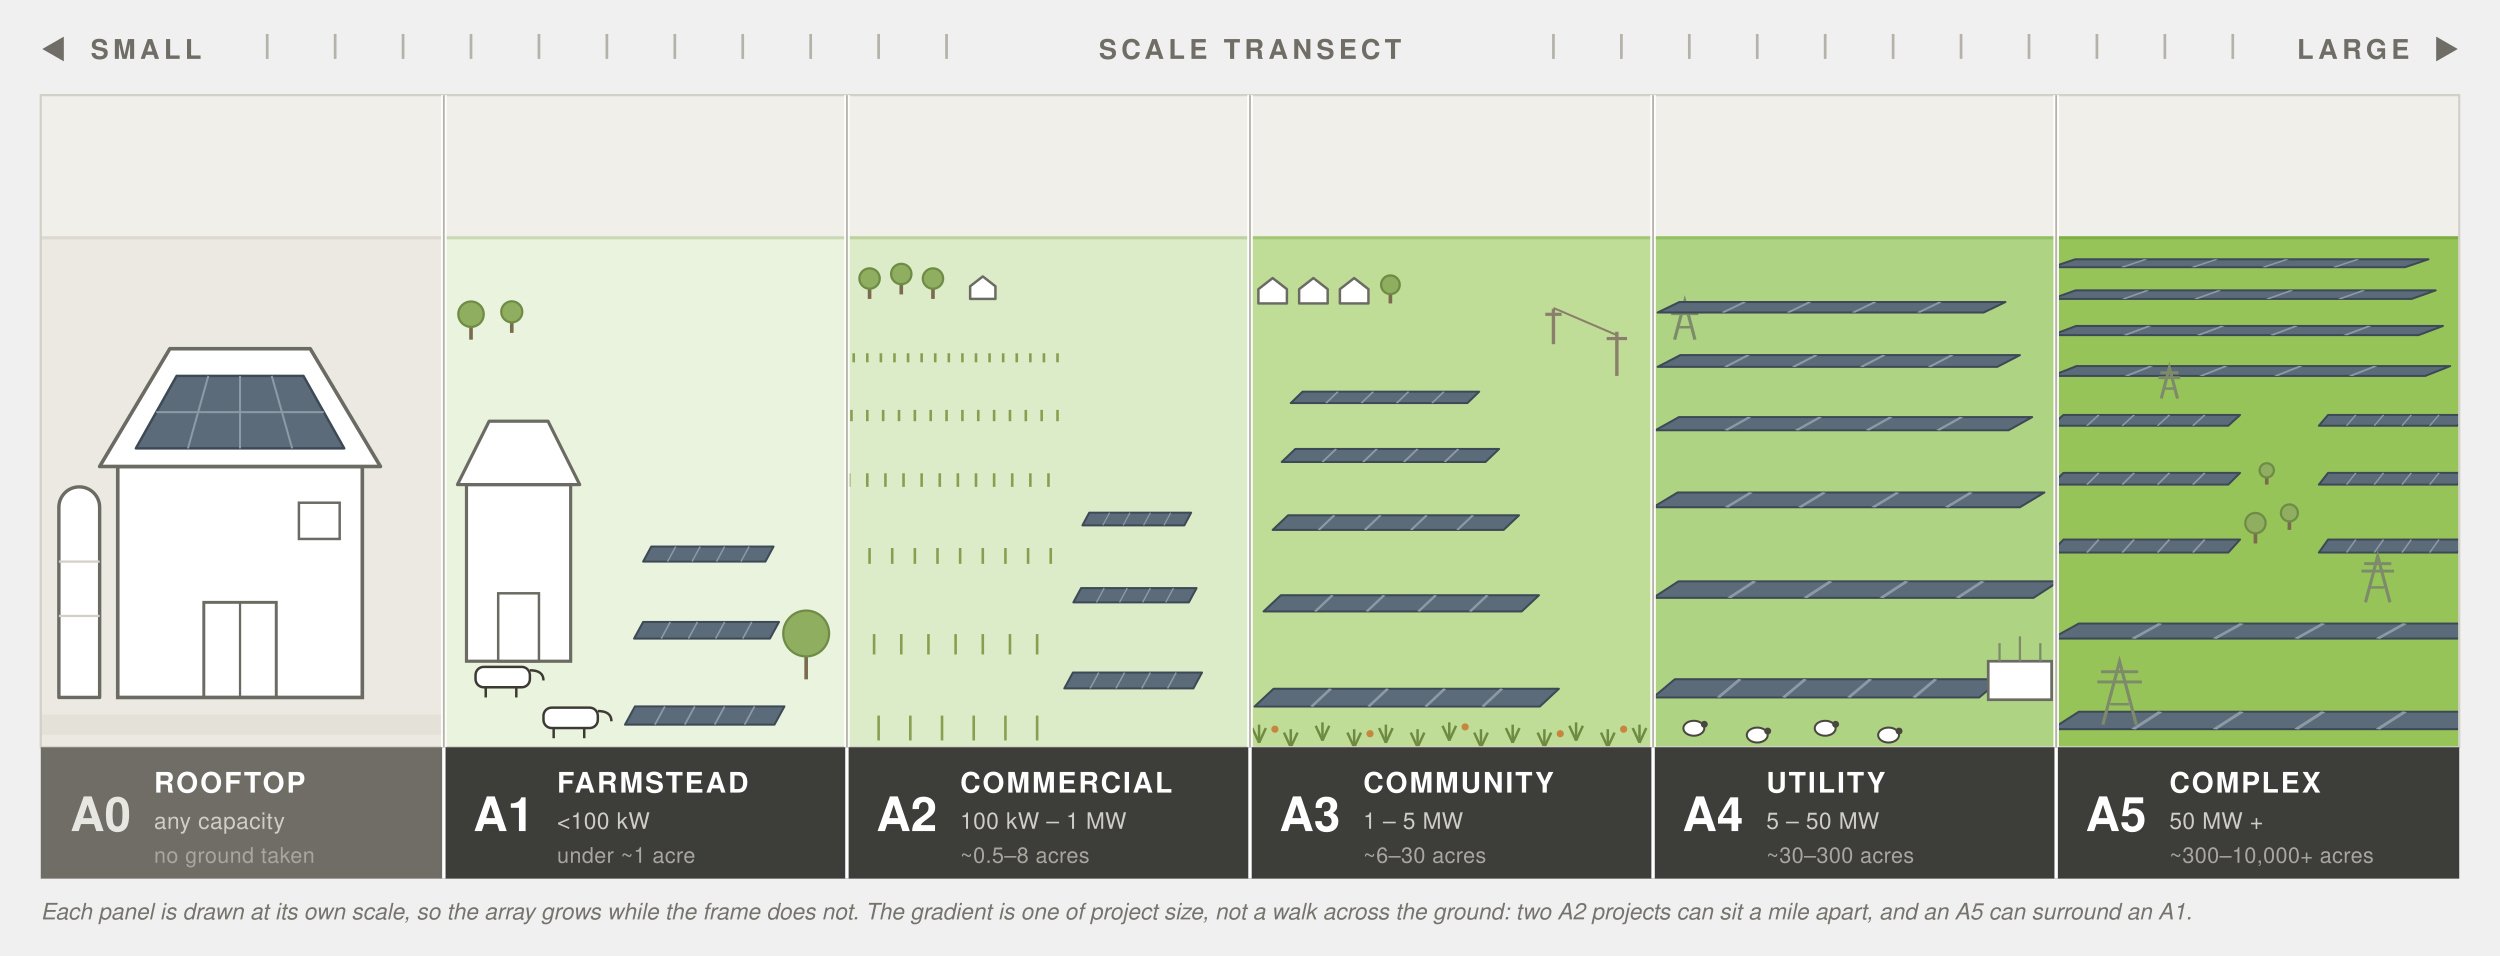
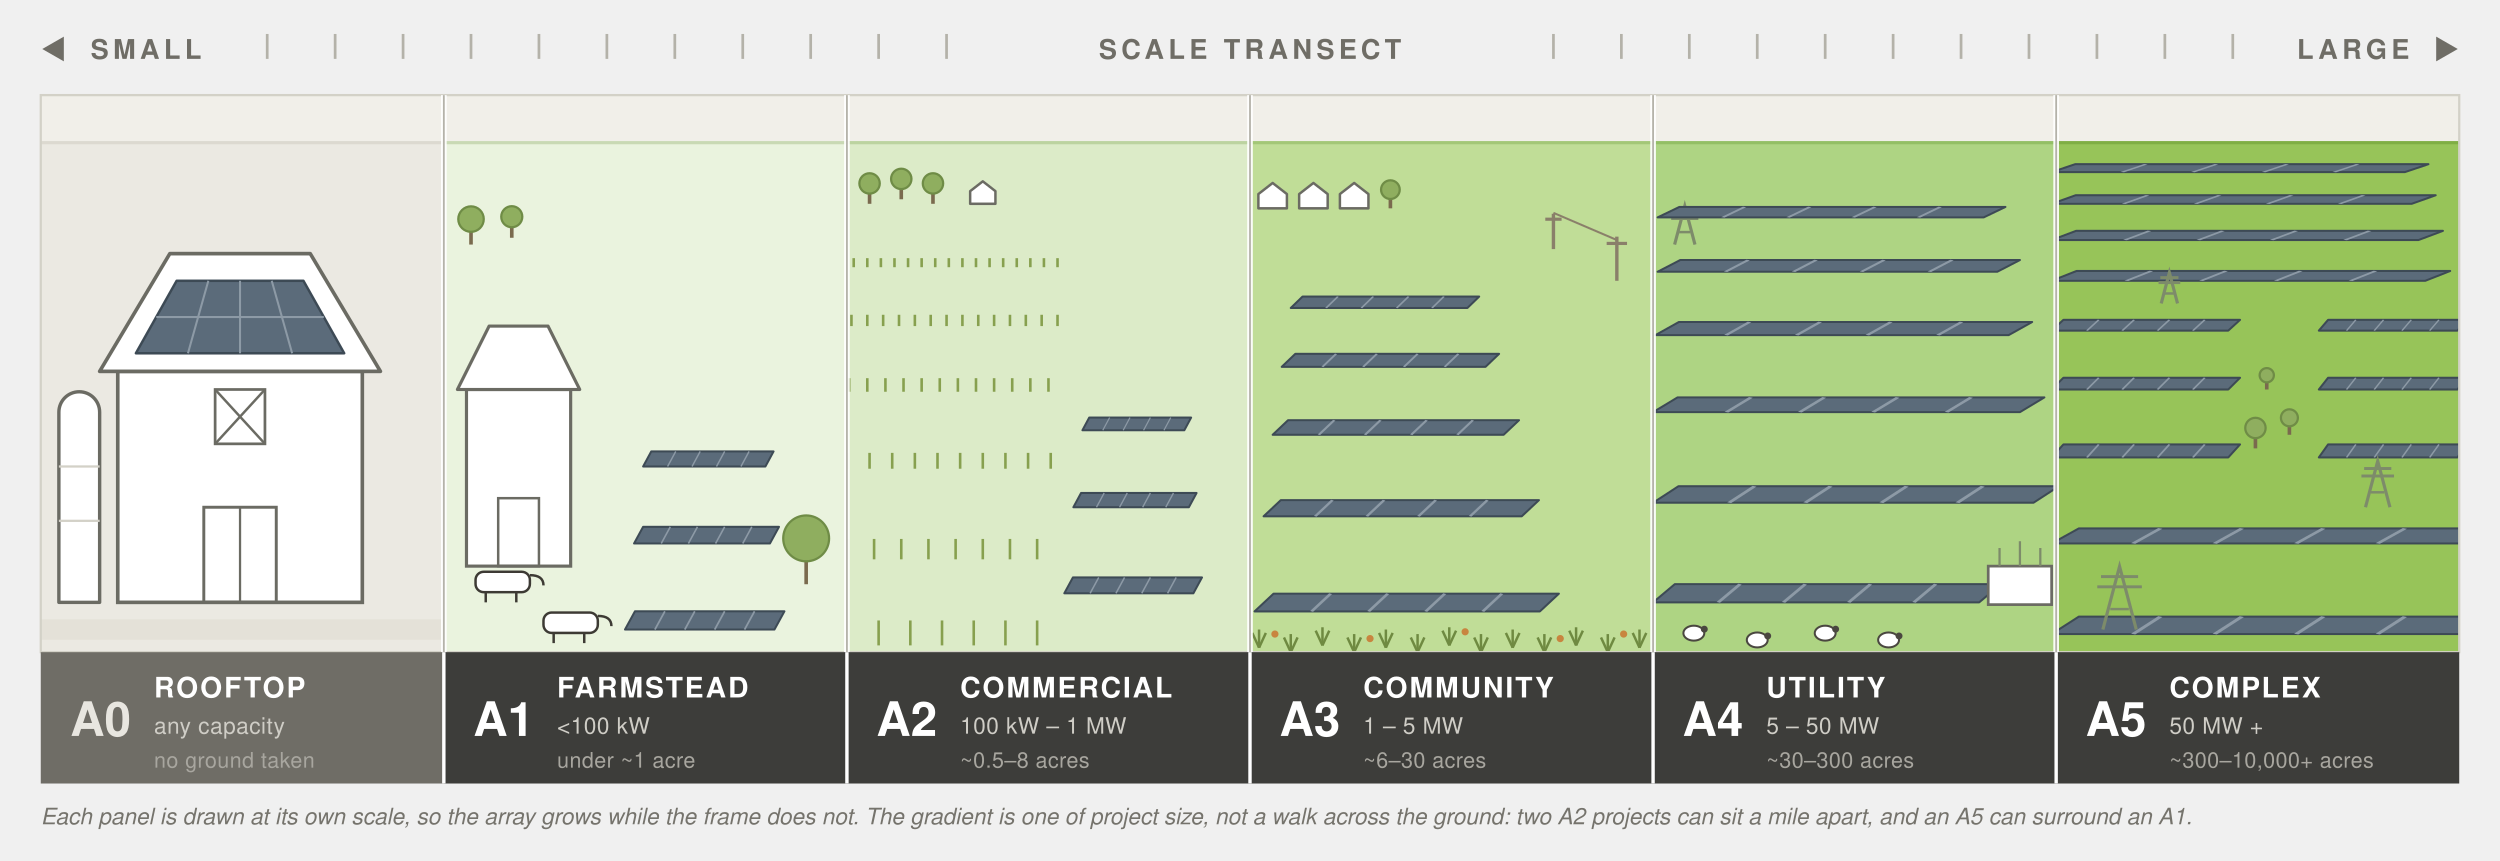
- <svg xmlns="http://www.w3.org/2000/svg" width="1104" height="422" viewBox="0 0 1104 422" role="img">
+ <svg xmlns="http://www.w3.org/2000/svg" width="1104" height="380" viewBox="0 0 1104 380" role="img">
  <style>
text{font-family:ui-sans-serif,system-ui,-apple-system,"Segoe UI",Helvetica,Arial,sans-serif}
.hd{font-size:12px;font-weight:700;letter-spacing:.16em;fill:#6f6d66}
.cd{font-size:21px;font-weight:700;fill:#ffffff}
.cd0{font-size:21px;font-weight:700;fill:#e8e6e0}
.nm{font-size:12.5px;font-weight:700;letter-spacing:.07em;fill:#ffffff}
.ca{font-size:10px;letter-spacing:.02em;fill:#cfcdc6}
.ac{font-size:9.5px;letter-spacing:.02em;fill:#a8a69f}
.ft{font-size:10px;font-style:italic;fill:#75736c}
</style>
  <defs>
    <g id="row">
      <polygon points="0,0 60,0 64,-7 4,-7" fill="#5b6b7a" stroke="#3d4a55" stroke-width="0.9" stroke-linejoin="round" vector-effect="non-scaling-stroke" />
      <g stroke="#8d9aa6" stroke-width="0.7" vector-effect="non-scaling-stroke">
        <path d="M12,0 L16,-7 M24,0 L28,-7 M36,0 L40,-7 M48,0 L52,-7" />
      </g>
    </g>
    <g id="tree">
      <line x1="0" y1="0" x2="0" y2="-10" stroke="#7a6a4e" stroke-width="1.6" vector-effect="non-scaling-stroke" />
      <circle cx="0" cy="-15" r="7.5" fill="#8fae5f" stroke="#6f8c46" stroke-width="1" vector-effect="non-scaling-stroke" />
    </g>
    <g id="house">
      <polygon points="-9,0 -9,-9 0,-16 9,-9 9,0" fill="#ffffff" stroke="#6b6b63" stroke-width="1.1" stroke-linejoin="round" vector-effect="non-scaling-stroke" />
    </g>
    <g id="cow">
      <rect x="-8" y="-9" width="16" height="6" rx="2.4" fill="#ffffff" stroke="#3d3a34" stroke-width="1.1" vector-effect="non-scaling-stroke" />
      <line x1="-5" y1="-3" x2="-5" y2="0" stroke="#3d3a34" stroke-width="1.1" vector-effect="non-scaling-stroke" />
      <line x1="4" y1="-3" x2="4" y2="0" stroke="#3d3a34" stroke-width="1.1" vector-effect="non-scaling-stroke" />
      <path d="M8,-8 q4,0 4,3" fill="none" stroke="#3d3a34" stroke-width="1.1" vector-effect="non-scaling-stroke" />
    </g>
    <g id="sheep">
      <ellipse cx="0" cy="-4" rx="4.2" ry="3" fill="#ffffff" stroke="#4a4740" stroke-width="0.9" vector-effect="non-scaling-stroke" />
      <circle cx="4.2" cy="-5.6" r="1.4" fill="#4a4740" />
    </g>
    <g id="tuft">
      <line x1="0" y1="0" x2="-3" y2="-6.5" stroke="#6f8a41" stroke-width="1.1" vector-effect="non-scaling-stroke" />
      <line x1="0" y1="0" x2="0" y2="-8" stroke="#6f8a41" stroke-width="1.1" vector-effect="non-scaling-stroke" />
      <line x1="0" y1="0" x2="3" y2="-6.5" stroke="#6f8a41" stroke-width="1.1" vector-effect="non-scaling-stroke" />
    </g>
    <g id="pole">
      <line x1="0" y1="0" x2="0" y2="-26" stroke="#8a7f6a" stroke-width="1.5" vector-effect="non-scaling-stroke" />
      <line x1="-6" y1="-22" x2="6" y2="-22" stroke="#8a7f6a" stroke-width="1.4" vector-effect="non-scaling-stroke" />
    </g>
    <g id="tower">
      <path d="M-9,0 L0,-34 L9,0" fill="none" stroke="#7d8b6a" stroke-width="1.4" vector-effect="non-scaling-stroke" />
      <path d="M-12,-23 L12,-23 M-10,-28.5 L10,-28.5" stroke="#7d8b6a" stroke-width="1.3" vector-effect="non-scaling-stroke" />
      <path d="M-5,-11 L5,-11" stroke="#7d8b6a" stroke-width="1.1" vector-effect="non-scaling-stroke" />
    </g>
    <clipPath id="p0">
-       <rect x="18" y="42" width="178" height="288" />
+       <rect x="18" y="42" width="178" height="246" />
    </clipPath>
    <clipPath id="p1">
-       <rect x="196" y="42" width="178" height="288" />
+       <rect x="196" y="42" width="178" height="246" />
    </clipPath>
    <clipPath id="p2">
-       <rect x="374" y="42" width="178" height="288" />
+       <rect x="374" y="42" width="178" height="246" />
    </clipPath>
    <clipPath id="p3">
-       <rect x="552" y="42" width="178" height="288" />
+       <rect x="552" y="42" width="178" height="246" />
    </clipPath>
    <clipPath id="p4">
-       <rect x="730" y="42" width="178" height="288" />
+       <rect x="730" y="42" width="178" height="246" />
    </clipPath>
    <clipPath id="p5">
-       <rect x="908" y="42" width="178" height="288" />
+       <rect x="908" y="42" width="178" height="246" />
    </clipPath>
  </defs>
  <text class="hd" x="18" y="26">◀</text>
  <text class="hd" x="40" y="26">SMALL</text>
  <g stroke="#b4b2a9" stroke-width="1.2">
    <path d="M118,15 v11 M148,15 v11 M178,15 v11 M208,15 v11 M238,15 v11 M268,15 v11 M298,15 v11 M328,15 v11 M358,15 v11 M388,15 v11 M418,15 v11" />
  </g>
  <text class="hd" x="552" y="26" text-anchor="middle">SCALE TRANSECT</text>
  <g stroke="#b4b2a9" stroke-width="1.2">
    <path d="M686,15 v11 M716,15 v11 M746,15 v11 M776,15 v11 M806,15 v11 M836,15 v11 M866,15 v11 M896,15 v11 M926,15 v11 M956,15 v11 M986,15 v11" />
  </g>
  <text class="hd" x="1064" y="26" text-anchor="end">LARGE</text>
  <text class="hd" x="1086" y="26" text-anchor="end">▶</text>
-   <rect x="18" y="42" width="1068" height="63" fill="#F1EFE9" />
+   <rect x="18" y="42" width="1068" height="21" fill="#F1EFE9" />
  <g clip-path="url(#p0)">
-     <rect x="18" y="105" width="178" height="225" fill="#EBE9E2" />
-     <path d="M18,105 h178" stroke="#dcd9d0" stroke-width="1.4" />
-     <path d="M26,308 v-84 a9,9 0 0 1 18,0 v84 z" fill="#ffffff" stroke="#6b6b63" stroke-width="1.5" stroke-linejoin="round" />
-     <path d="M26,248 h18 M26,272 h18" stroke="#d3d1c7" stroke-width="1" />
-     <rect x="52" y="206" width="108" height="102" fill="#ffffff" stroke="#6b6b63" stroke-width="1.6" />
-     <polygon points="44,206 75,154 137,154 168,206" fill="#ffffff" stroke="#6b6b63" stroke-width="1.6" stroke-linejoin="round" />
-     <polygon points="78,166 134,166 152,198 60,198" fill="#5b6b7a" stroke="#3d4a55" stroke-width="1.1" stroke-linejoin="round" />
-     <g stroke="#8d9aa6" stroke-width="0.9">
-       <path d="M92,166 L83,198 M106,166 L106,198 M120,166 L129,198 M69,182 L143,182" />
-     </g>
-     <rect x="90" y="266" width="32" height="42" fill="none" stroke="#6b6b63" stroke-width="1.3" />
-     <line x1="106" y1="266" x2="106" y2="308" stroke="#6b6b63" stroke-width="1" />
-     <rect x="132" y="222" width="18" height="16" fill="none" stroke="#6b6b63" stroke-width="1.1" />
-     <path d="M18,320 h178" stroke="#e4e1d8" stroke-width="9" />
+     <g transform="translate(0,-42)">
+       <rect x="18" y="105" width="178" height="225" fill="#EBE9E2" />
+       <path d="M18,105 h178" stroke="#dcd9d0" stroke-width="1.4" />
+       <path d="M26,308 v-84 a9,9 0 0 1 18,0 v84 z" fill="#ffffff" stroke="#6b6b63" stroke-width="1.5" stroke-linejoin="round" />
+       <path d="M26,248 h18 M26,272 h18" stroke="#d3d1c7" stroke-width="1" />
+       <rect x="52" y="206" width="108" height="102" fill="#ffffff" stroke="#6b6b63" stroke-width="1.6" />
+       <polygon points="44,206 75,154 137,154 168,206" fill="#ffffff" stroke="#6b6b63" stroke-width="1.6" stroke-linejoin="round" />
+       <polygon points="78,166 134,166 152,198 60,198" fill="#5b6b7a" stroke="#3d4a55" stroke-width="1.1" stroke-linejoin="round" />
+       <g stroke="#8d9aa6" stroke-width="0.9">
+         <path d="M92,166 L83,198 M106,166 L106,198 M120,166 L129,198 M69,182 L143,182" />
+       </g>
+       <rect x="90" y="266" width="32" height="42" fill="none" stroke="#6b6b63" stroke-width="1.3" />
+       <line x1="106" y1="266" x2="106" y2="308" stroke="#6b6b63" stroke-width="1" />
+       <rect x="95" y="214" width="22" height="24" fill="none" stroke="#6b6b63" stroke-width="1.2" />
+       <path d="M95,214 L117,238 M117,214 L95,238" stroke="#6b6b63" stroke-width="1.1" fill="none" />
+       <path d="M18,320 h178" stroke="#e4e1d8" stroke-width="9" />
+     </g>
  </g>
  <g clip-path="url(#p1)">
-     <rect x="196" y="105" width="178" height="225" fill="#EAF3DE" />
-     <path d="M196,105 h178" stroke="#c9d9b4" stroke-width="1.4" />
-     <use href="#tree" transform="translate(208,150) scale(0.75)" />
-     <use href="#tree" transform="translate(226,147) scale(0.62)" />
-     <use href="#tree" transform="translate(356,300) scale(1.35)" />
-     <rect x="206" y="214" width="46" height="78" fill="#ffffff" stroke="#6b6b63" stroke-width="1.4" />
-     <polygon points="202,214 216,186 242,186 256,214" fill="#ffffff" stroke="#6b6b63" stroke-width="1.4" stroke-linejoin="round" />
-     <rect x="220" y="262" width="18" height="30" fill="none" stroke="#6b6b63" stroke-width="1.1" />
-     <use href="#row" transform="translate(284,248) scale(0.9,0.95)" />
-     <use href="#row" transform="translate(280,282) scale(1.0,1.05)" />
-     <use href="#row" transform="translate(276,320) scale(1.1,1.15)" />
-     <use href="#cow" transform="translate(222,308) scale(1.5)" />
-     <use href="#cow" transform="translate(252,326) scale(1.5)" />
+     <g transform="translate(0,-42)">
+       <rect x="196" y="105" width="178" height="225" fill="#EAF3DE" />
+       <path d="M196,105 h178" stroke="#c9d9b4" stroke-width="1.4" />
+       <use href="#tree" transform="translate(208,150) scale(0.75)" />
+       <use href="#tree" transform="translate(226,147) scale(0.62)" />
+       <use href="#tree" transform="translate(356,300) scale(1.35)" />
+       <rect x="206" y="214" width="46" height="78" fill="#ffffff" stroke="#6b6b63" stroke-width="1.4" />
+       <polygon points="202,214 216,186 242,186 256,214" fill="#ffffff" stroke="#6b6b63" stroke-width="1.4" stroke-linejoin="round" />
+       <rect x="220" y="262" width="18" height="30" fill="none" stroke="#6b6b63" stroke-width="1.1" />
+       <use href="#row" transform="translate(284,248) scale(0.9,0.95)" />
+       <use href="#row" transform="translate(280,282) scale(1.0,1.05)" />
+       <use href="#row" transform="translate(276,320) scale(1.1,1.15)" />
+       <use href="#cow" transform="translate(222,308) scale(1.5)" />
+       <use href="#cow" transform="translate(252,326) scale(1.5)" />
+     </g>
  </g>
  <g clip-path="url(#p2)">
-     <rect x="374" y="105" width="178" height="225" fill="#DCEBC8" />
-     <path d="M374,105 h178" stroke="#bcd3a0" stroke-width="1.4" />
-     <use href="#tree" transform="translate(384,132) scale(0.6)" />
-     <use href="#tree" transform="translate(398,130) scale(0.6)" />
-     <use href="#tree" transform="translate(412,132) scale(0.6)" />
-     <use href="#house" transform="translate(434,132) scale(0.62)" />
-     <g stroke="#87a04f" stroke-width="1.15">
-       <path d="M377,160 v-4 M383,160 v-4 M389,160 v-4 M395,160 v-4 M401,160 v-4 M407,160 v-4 M413,160 v-4 M419,160 v-4 M425,160 v-4 M431,160 v-4 M437,160 v-4 M443,160 v-4 M449,160 v-4 M455,160 v-4 M461,160 v-4 M467,160 v-4" />
-       <path d="M376,186 v-5 M383,186 v-5 M390,186 v-5 M397,186 v-5 M404,186 v-5 M411,186 v-5 M418,186 v-5 M425,186 v-5 M432,186 v-5 M439,186 v-5 M446,186 v-5 M453,186 v-5 M460,186 v-5 M467,186 v-5" />
-       <path d="M375,215 v-6 M383,215 v-6 M391,215 v-6 M399,215 v-6 M407,215 v-6 M415,215 v-6 M423,215 v-6 M431,215 v-6 M439,215 v-6 M447,215 v-6 M455,215 v-6 M463,215 v-6" />
-       <path d="M374,249 v-7 M384,249 v-7 M394,249 v-7 M404,249 v-7 M414,249 v-7 M424,249 v-7 M434,249 v-7 M444,249 v-7 M454,249 v-7 M464,249 v-7" />
-       <path d="M374,289 v-9 M386,289 v-9 M398,289 v-9 M410,289 v-9 M422,289 v-9 M434,289 v-9 M446,289 v-9 M458,289 v-9" />
-       <path d="M374,327 v-11 M388,327 v-11 M402,327 v-11 M416,327 v-11 M430,327 v-11 M444,327 v-11 M458,327 v-11" />
-     </g>
-     <use href="#row" transform="translate(478,232) scale(0.75,0.8)" />
-     <use href="#row" transform="translate(474,266) scale(0.85,0.9)" />
-     <use href="#row" transform="translate(470,304) scale(0.95,1.0)" />
+     <g transform="translate(0,-42)">
+       <rect x="374" y="105" width="178" height="225" fill="#DCEBC8" />
+       <path d="M374,105 h178" stroke="#bcd3a0" stroke-width="1.4" />
+       <use href="#tree" transform="translate(384,132) scale(0.6)" />
+       <use href="#tree" transform="translate(398,130) scale(0.6)" />
+       <use href="#tree" transform="translate(412,132) scale(0.6)" />
+       <use href="#house" transform="translate(434,132) scale(0.62)" />
+       <g stroke="#87a04f" stroke-width="1.15">
+         <path d="M377,160 v-4 M383,160 v-4 M389,160 v-4 M395,160 v-4 M401,160 v-4 M407,160 v-4 M413,160 v-4 M419,160 v-4 M425,160 v-4 M431,160 v-4 M437,160 v-4 M443,160 v-4 M449,160 v-4 M455,160 v-4 M461,160 v-4 M467,160 v-4" />
+         <path d="M376,186 v-5 M383,186 v-5 M390,186 v-5 M397,186 v-5 M404,186 v-5 M411,186 v-5 M418,186 v-5 M425,186 v-5 M432,186 v-5 M439,186 v-5 M446,186 v-5 M453,186 v-5 M460,186 v-5 M467,186 v-5" />
+         <path d="M375,215 v-6 M383,215 v-6 M391,215 v-6 M399,215 v-6 M407,215 v-6 M415,215 v-6 M423,215 v-6 M431,215 v-6 M439,215 v-6 M447,215 v-6 M455,215 v-6 M463,215 v-6" />
+         <path d="M374,249 v-7 M384,249 v-7 M394,249 v-7 M404,249 v-7 M414,249 v-7 M424,249 v-7 M434,249 v-7 M444,249 v-7 M454,249 v-7 M464,249 v-7" />
+         <path d="M374,289 v-9 M386,289 v-9 M398,289 v-9 M410,289 v-9 M422,289 v-9 M434,289 v-9 M446,289 v-9 M458,289 v-9" />
+         <path d="M374,327 v-11 M388,327 v-11 M402,327 v-11 M416,327 v-11 M430,327 v-11 M444,327 v-11 M458,327 v-11" />
+       </g>
+       <use href="#row" transform="translate(478,232) scale(0.75,0.8)" />
+       <use href="#row" transform="translate(474,266) scale(0.85,0.9)" />
+       <use href="#row" transform="translate(470,304) scale(0.95,1.0)" />
+     </g>
  </g>
  <g clip-path="url(#p3)">
-     <rect x="552" y="105" width="178" height="225" fill="#C0DD97" />
-     <path d="M552,105 h178" stroke="#a3c777" stroke-width="1.4" />
-     <use href="#house" transform="translate(562,134) scale(0.7)" />
-     <use href="#house" transform="translate(580,134) scale(0.7)" />
-     <use href="#house" transform="translate(598,134) scale(0.7)" />
-     <use href="#tree" transform="translate(614,134) scale(0.55)" />
-     <use href="#pole" transform="translate(714,166) scale(0.75)" />
-     <use href="#pole" transform="translate(686,152) scale(0.6)" />
-     <path d="M686,136 L714,148" stroke="#8a7f6a" stroke-width="0.9" fill="none" />
-     <use href="#row" transform="translate(570,178) scale(1.3,0.72)" />
-     <use href="#row" transform="translate(566,204) scale(1.5,0.82)" />
-     <use href="#row" transform="translate(562,234) scale(1.7,0.92)" />
-     <use href="#row" transform="translate(558,270) scale(1.9,1.02)" />
-     <use href="#row" transform="translate(554,312) scale(2.1,1.12)" />
-     <g>
-       <use href="#tuft" x="556" y="328" />
-       <use href="#tuft" x="570" y="330" />
-       <use href="#tuft" x="584" y="327" />
-       <use href="#tuft" x="598" y="330" />
-       <use href="#tuft" x="612" y="328" />
-       <use href="#tuft" x="626" y="330" />
-       <use href="#tuft" x="640" y="327" />
-       <use href="#tuft" x="654" y="330" />
-       <use href="#tuft" x="668" y="328" />
-       <use href="#tuft" x="682" y="330" />
-       <use href="#tuft" x="696" y="327" />
-       <use href="#tuft" x="710" y="330" />
-       <use href="#tuft" x="724" y="328" />
-     </g>
-     <g fill="#c8853f">
-       <circle cx="563" cy="322" r="1.6" />
-       <circle cx="605" cy="324" r="1.6" />
-       <circle cx="647" cy="321" r="1.6" />
-       <circle cx="689" cy="324" r="1.6" />
-       <circle cx="717" cy="322" r="1.6" />
+     <g transform="translate(0,-42)">
+       <rect x="552" y="105" width="178" height="225" fill="#C0DD97" />
+       <path d="M552,105 h178" stroke="#a3c777" stroke-width="1.4" />
+       <use href="#house" transform="translate(562,134) scale(0.7)" />
+       <use href="#house" transform="translate(580,134) scale(0.7)" />
+       <use href="#house" transform="translate(598,134) scale(0.7)" />
+       <use href="#tree" transform="translate(614,134) scale(0.55)" />
+       <use href="#pole" transform="translate(714,166) scale(0.75)" />
+       <use href="#pole" transform="translate(686,152) scale(0.6)" />
+       <path d="M686,136 L714,148" stroke="#8a7f6a" stroke-width="0.9" fill="none" />
+       <use href="#row" transform="translate(570,178) scale(1.3,0.72)" />
+       <use href="#row" transform="translate(566,204) scale(1.5,0.82)" />
+       <use href="#row" transform="translate(562,234) scale(1.7,0.92)" />
+       <use href="#row" transform="translate(558,270) scale(1.9,1.02)" />
+       <use href="#row" transform="translate(554,312) scale(2.1,1.12)" />
+       <g>
+         <use href="#tuft" x="556" y="328" />
+         <use href="#tuft" x="570" y="330" />
+         <use href="#tuft" x="584" y="327" />
+         <use href="#tuft" x="598" y="330" />
+         <use href="#tuft" x="612" y="328" />
+         <use href="#tuft" x="626" y="330" />
+         <use href="#tuft" x="640" y="327" />
+         <use href="#tuft" x="654" y="330" />
+         <use href="#tuft" x="668" y="328" />
+         <use href="#tuft" x="682" y="330" />
+         <use href="#tuft" x="696" y="327" />
+         <use href="#tuft" x="710" y="330" />
+         <use href="#tuft" x="724" y="328" />
+       </g>
+       <g fill="#c8853f">
+         <circle cx="563" cy="322" r="1.6" />
+         <circle cx="605" cy="324" r="1.6" />
+         <circle cx="647" cy="321" r="1.6" />
+         <circle cx="689" cy="324" r="1.6" />
+         <circle cx="717" cy="322" r="1.6" />
+       </g>
    </g>
  </g>
  <g clip-path="url(#p4)">
-     <rect x="730" y="105" width="178" height="225" fill="#AED483" />
-     <path d="M730,105 h178" stroke="#93bf65" stroke-width="1.4" />
-     <use href="#tower" transform="translate(744,150) scale(0.5)" />
-     <use href="#row" transform="translate(732,138) scale(2.4,0.66)" />
-     <use href="#row" transform="translate(732,162) scale(2.5,0.74)" />
-     <use href="#row" transform="translate(731,190) scale(2.6,0.83)" />
-     <use href="#row" transform="translate(730,224) scale(2.7,0.93)" />
-     <use href="#row" transform="translate(730,264) scale(2.8,1.04)" />
-     <use href="#row" transform="translate(730,308) scale(2.4,1.15)" />
-     <rect x="878" y="292" width="28" height="17" fill="#ffffff" stroke="#6b6b63" stroke-width="1.2" />
-     <path d="M883,292 v-8 M892,292 v-11 M901,292 v-8" stroke="#7d8b6a" stroke-width="1" />
-     <use href="#sheep" transform="translate(748,326) scale(1.1)" />
-     <use href="#sheep" transform="translate(776,329) scale(1.1)" />
-     <use href="#sheep" transform="translate(806,326) scale(1.1)" />
-     <use href="#sheep" transform="translate(834,329) scale(1.1)" />
+     <g transform="translate(0,-42)">
+       <rect x="730" y="105" width="178" height="225" fill="#AED483" />
+       <path d="M730,105 h178" stroke="#93bf65" stroke-width="1.4" />
+       <use href="#tower" transform="translate(744,150) scale(0.5)" />
+       <use href="#row" transform="translate(732,138) scale(2.4,0.66)" />
+       <use href="#row" transform="translate(732,162) scale(2.5,0.74)" />
+       <use href="#row" transform="translate(731,190) scale(2.6,0.83)" />
+       <use href="#row" transform="translate(730,224) scale(2.7,0.93)" />
+       <use href="#row" transform="translate(730,264) scale(2.8,1.04)" />
+       <use href="#row" transform="translate(730,308) scale(2.4,1.15)" />
+       <rect x="878" y="292" width="28" height="17" fill="#ffffff" stroke="#6b6b63" stroke-width="1.2" />
+       <path d="M883,292 v-8 M892,292 v-11 M901,292 v-8" stroke="#7d8b6a" stroke-width="1" />
+       <use href="#sheep" transform="translate(748,326) scale(1.1)" />
+       <use href="#sheep" transform="translate(776,329) scale(1.1)" />
+       <use href="#sheep" transform="translate(806,326) scale(1.1)" />
+       <use href="#sheep" transform="translate(834,329) scale(1.1)" />
+     </g>
  </g>
  <g clip-path="url(#p5)">
-     <rect x="908" y="105" width="178" height="225" fill="#97C459" />
-     <path d="M908,105 h178" stroke="#7fae44" stroke-width="1.4" />
-     <use href="#row" transform="translate(906,118) scale(2.6,0.50)" />
-     <use href="#row" transform="translate(906,132) scale(2.65,0.54)" />
-     <use href="#row" transform="translate(906,148) scale(2.7,0.58)" />
-     <use href="#row" transform="translate(906,166) scale(2.75,0.62)" />
-     <use href="#row" transform="translate(906,188) scale(1.30,0.68)" />
-     <use href="#row" transform="translate(1024,188) scale(1.02,0.68)" />
-     <use href="#row" transform="translate(906,214) scale(1.30,0.74)" />
-     <use href="#row" transform="translate(1024,214) scale(1.02,0.74)" />
-     <use href="#row" transform="translate(906,244) scale(1.30,0.82)" />
-     <use href="#row" transform="translate(1024,244) scale(1.02,0.82)" />
-     <use href="#row" transform="translate(906,282) scale(3.0,0.95)" />
-     <use href="#row" transform="translate(906,322) scale(3.0,1.10)" />
-     <use href="#tree" transform="translate(996,240) scale(0.6)" />
-     <use href="#tree" transform="translate(1011,234) scale(0.5)" />
-     <use href="#tree" transform="translate(1001,214) scale(0.42)" />
-     <use href="#tower" transform="translate(958,176) scale(0.40)" />
-     <use href="#tower" transform="translate(1050,266) scale(0.60)" />
-     <use href="#tower" transform="translate(936,320) scale(0.82)" />
-   </g>
-   <rect x="18" y="42" width="1068" height="288" fill="none" stroke="#d3d1c7" stroke-width="1" />
+     <g transform="translate(0,-42)">
+       <rect x="908" y="105" width="178" height="225" fill="#97C459" />
+       <path d="M908,105 h178" stroke="#7fae44" stroke-width="1.4" />
+       <use href="#row" transform="translate(906,118) scale(2.6,0.50)" />
+       <use href="#row" transform="translate(906,132) scale(2.65,0.54)" />
+       <use href="#row" transform="translate(906,148) scale(2.7,0.58)" />
+       <use href="#row" transform="translate(906,166) scale(2.75,0.62)" />
+       <use href="#row" transform="translate(906,188) scale(1.30,0.68)" />
+       <use href="#row" transform="translate(1024,188) scale(1.02,0.68)" />
+       <use href="#row" transform="translate(906,214) scale(1.30,0.74)" />
+       <use href="#row" transform="translate(1024,214) scale(1.02,0.74)" />
+       <use href="#row" transform="translate(906,244) scale(1.30,0.82)" />
+       <use href="#row" transform="translate(1024,244) scale(1.02,0.82)" />
+       <use href="#row" transform="translate(906,282) scale(3.0,0.95)" />
+       <use href="#row" transform="translate(906,322) scale(3.0,1.10)" />
+       <use href="#tree" transform="translate(996,240) scale(0.6)" />
+       <use href="#tree" transform="translate(1011,234) scale(0.5)" />
+       <use href="#tree" transform="translate(1001,214) scale(0.42)" />
+       <use href="#tower" transform="translate(958,176) scale(0.40)" />
+       <use href="#tower" transform="translate(1050,266) scale(0.60)" />
+       <use href="#tower" transform="translate(936,320) scale(0.82)" />
+     </g>
+   </g>
+   <rect x="18" y="42" width="1068" height="246" fill="none" stroke="#d3d1c7" stroke-width="1" />
  <g stroke="#ffffff" stroke-width="2.5" opacity="0.92">
-     <path d="M196,42 v288 M374,42 v288 M552,42 v288 M730,42 v288 M908,42 v288" />
+     <path d="M196,42 v246 M374,42 v246 M552,42 v246 M730,42 v246 M908,42 v246" />
  </g>
  <g stroke="#b4b2a9" stroke-width="0.8">
-     <path d="M196,42 v288 M374,42 v288 M552,42 v288 M730,42 v288 M908,42 v288" />
-   </g>
-   <rect x="18" y="330" width="178" height="58" fill="#6f6d66" />
-   <rect x="196" y="330" width="178" height="58" fill="#3d3d3a" />
-   <rect x="374" y="330" width="178" height="58" fill="#3d3d3a" />
-   <rect x="552" y="330" width="178" height="58" fill="#3d3d3a" />
-   <rect x="730" y="330" width="178" height="58" fill="#3d3d3a" />
-   <rect x="908" y="330" width="178" height="58" fill="#3d3d3a" />
+     <path d="M196,42 v246 M374,42 v246 M552,42 v246 M730,42 v246 M908,42 v246" />
+   </g>
+   <rect x="18" y="288" width="178" height="58" fill="#6f6d66" />
+   <rect x="196" y="288" width="178" height="58" fill="#3d3d3a" />
+   <rect x="374" y="288" width="178" height="58" fill="#3d3d3a" />
+   <rect x="552" y="288" width="178" height="58" fill="#3d3d3a" />
+   <rect x="730" y="288" width="178" height="58" fill="#3d3d3a" />
+   <rect x="908" y="288" width="178" height="58" fill="#3d3d3a" />
  <g stroke="#ffffff" stroke-width="1.5">
-     <path d="M196,330 v58 M374,330 v58 M552,330 v58 M730,330 v58 M908,330 v58" />
-   </g>
-   <text class="cd0" x="31" y="367">A0</text>
-   <text class="nm" x="68" y="350">ROOFTOP</text>
-   <text class="ca" x="68" y="366">any capacity</text>
-   <text class="ac" x="68" y="381">no ground taken</text>
-   <text class="cd" x="209" y="367">A1</text>
-   <text class="nm" x="246" y="350">FARMSTEAD</text>
-   <text class="ca" x="246" y="366">&lt;100 kW</text>
-   <text class="ac" x="246" y="381">under ~1 acre</text>
-   <text class="cd" x="387" y="367">A2</text>
-   <text class="nm" x="424" y="350">COMMERCIAL</text>
-   <text class="ca" x="424" y="366">100 kW – 1 MW</text>
-   <text class="ac" x="424" y="381">~0.5–8 acres</text>
-   <text class="cd" x="565" y="367">A3</text>
-   <text class="nm" x="602" y="350">COMMUNITY</text>
-   <text class="ca" x="602" y="366">1 – 5 MW</text>
-   <text class="ac" x="602" y="381">~6–30 acres</text>
-   <text class="cd" x="743" y="367">A4</text>
-   <text class="nm" x="780" y="350">UTILITY</text>
-   <text class="ca" x="780" y="366">5 – 50 MW</text>
-   <text class="ac" x="780" y="381">~30–300 acres</text>
-   <text class="cd" x="921" y="367">A5</text>
-   <text class="nm" x="958" y="350">COMPLEX</text>
-   <text class="ca" x="958" y="366">50 MW +</text>
-   <text class="ac" x="958" y="381">~300–10,000+ acres</text>
-   <text class="ft" x="18" y="406">Each panel is drawn at its own scale, so the array grows while the frame does not. The gradient is one of project size, not a walk across the ground: two A2 projects can sit a mile apart, and an A5 can surround an A1.</text>
+     <path d="M196,288 v58 M374,288 v58 M552,288 v58 M730,288 v58 M908,288 v58" />
+   </g>
+   <text class="cd0" x="31" y="325">A0</text>
+   <text class="nm" x="68" y="308">ROOFTOP</text>
+   <text class="ca" x="68" y="324">any capacity</text>
+   <text class="ac" x="68" y="339">no ground taken</text>
+   <text class="cd" x="209" y="325">A1</text>
+   <text class="nm" x="246" y="308">FARMSTEAD</text>
+   <text class="ca" x="246" y="324">&lt;100 kW</text>
+   <text class="ac" x="246" y="339">under ~1 acre</text>
+   <text class="cd" x="387" y="325">A2</text>
+   <text class="nm" x="424" y="308">COMMERCIAL</text>
+   <text class="ca" x="424" y="324">100 kW – 1 MW</text>
+   <text class="ac" x="424" y="339">~0.5–8 acres</text>
+   <text class="cd" x="565" y="325">A3</text>
+   <text class="nm" x="602" y="308">COMMUNITY</text>
+   <text class="ca" x="602" y="324">1 – 5 MW</text>
+   <text class="ac" x="602" y="339">~6–30 acres</text>
+   <text class="cd" x="743" y="325">A4</text>
+   <text class="nm" x="780" y="308">UTILITY</text>
+   <text class="ca" x="780" y="324">5 – 50 MW</text>
+   <text class="ac" x="780" y="339">~30–300 acres</text>
+   <text class="cd" x="921" y="325">A5</text>
+   <text class="nm" x="958" y="308">COMPLEX</text>
+   <text class="ca" x="958" y="324">50 MW +</text>
+   <text class="ac" x="958" y="339">~300–10,000+ acres</text>
+   <text class="ft" x="18" y="364">Each panel is drawn at its own scale, so the array grows while the frame does not. The gradient is one of project size, not a walk across the ground: two A2 projects can sit a mile apart, and an A5 can surround an A1.</text>
</svg>
